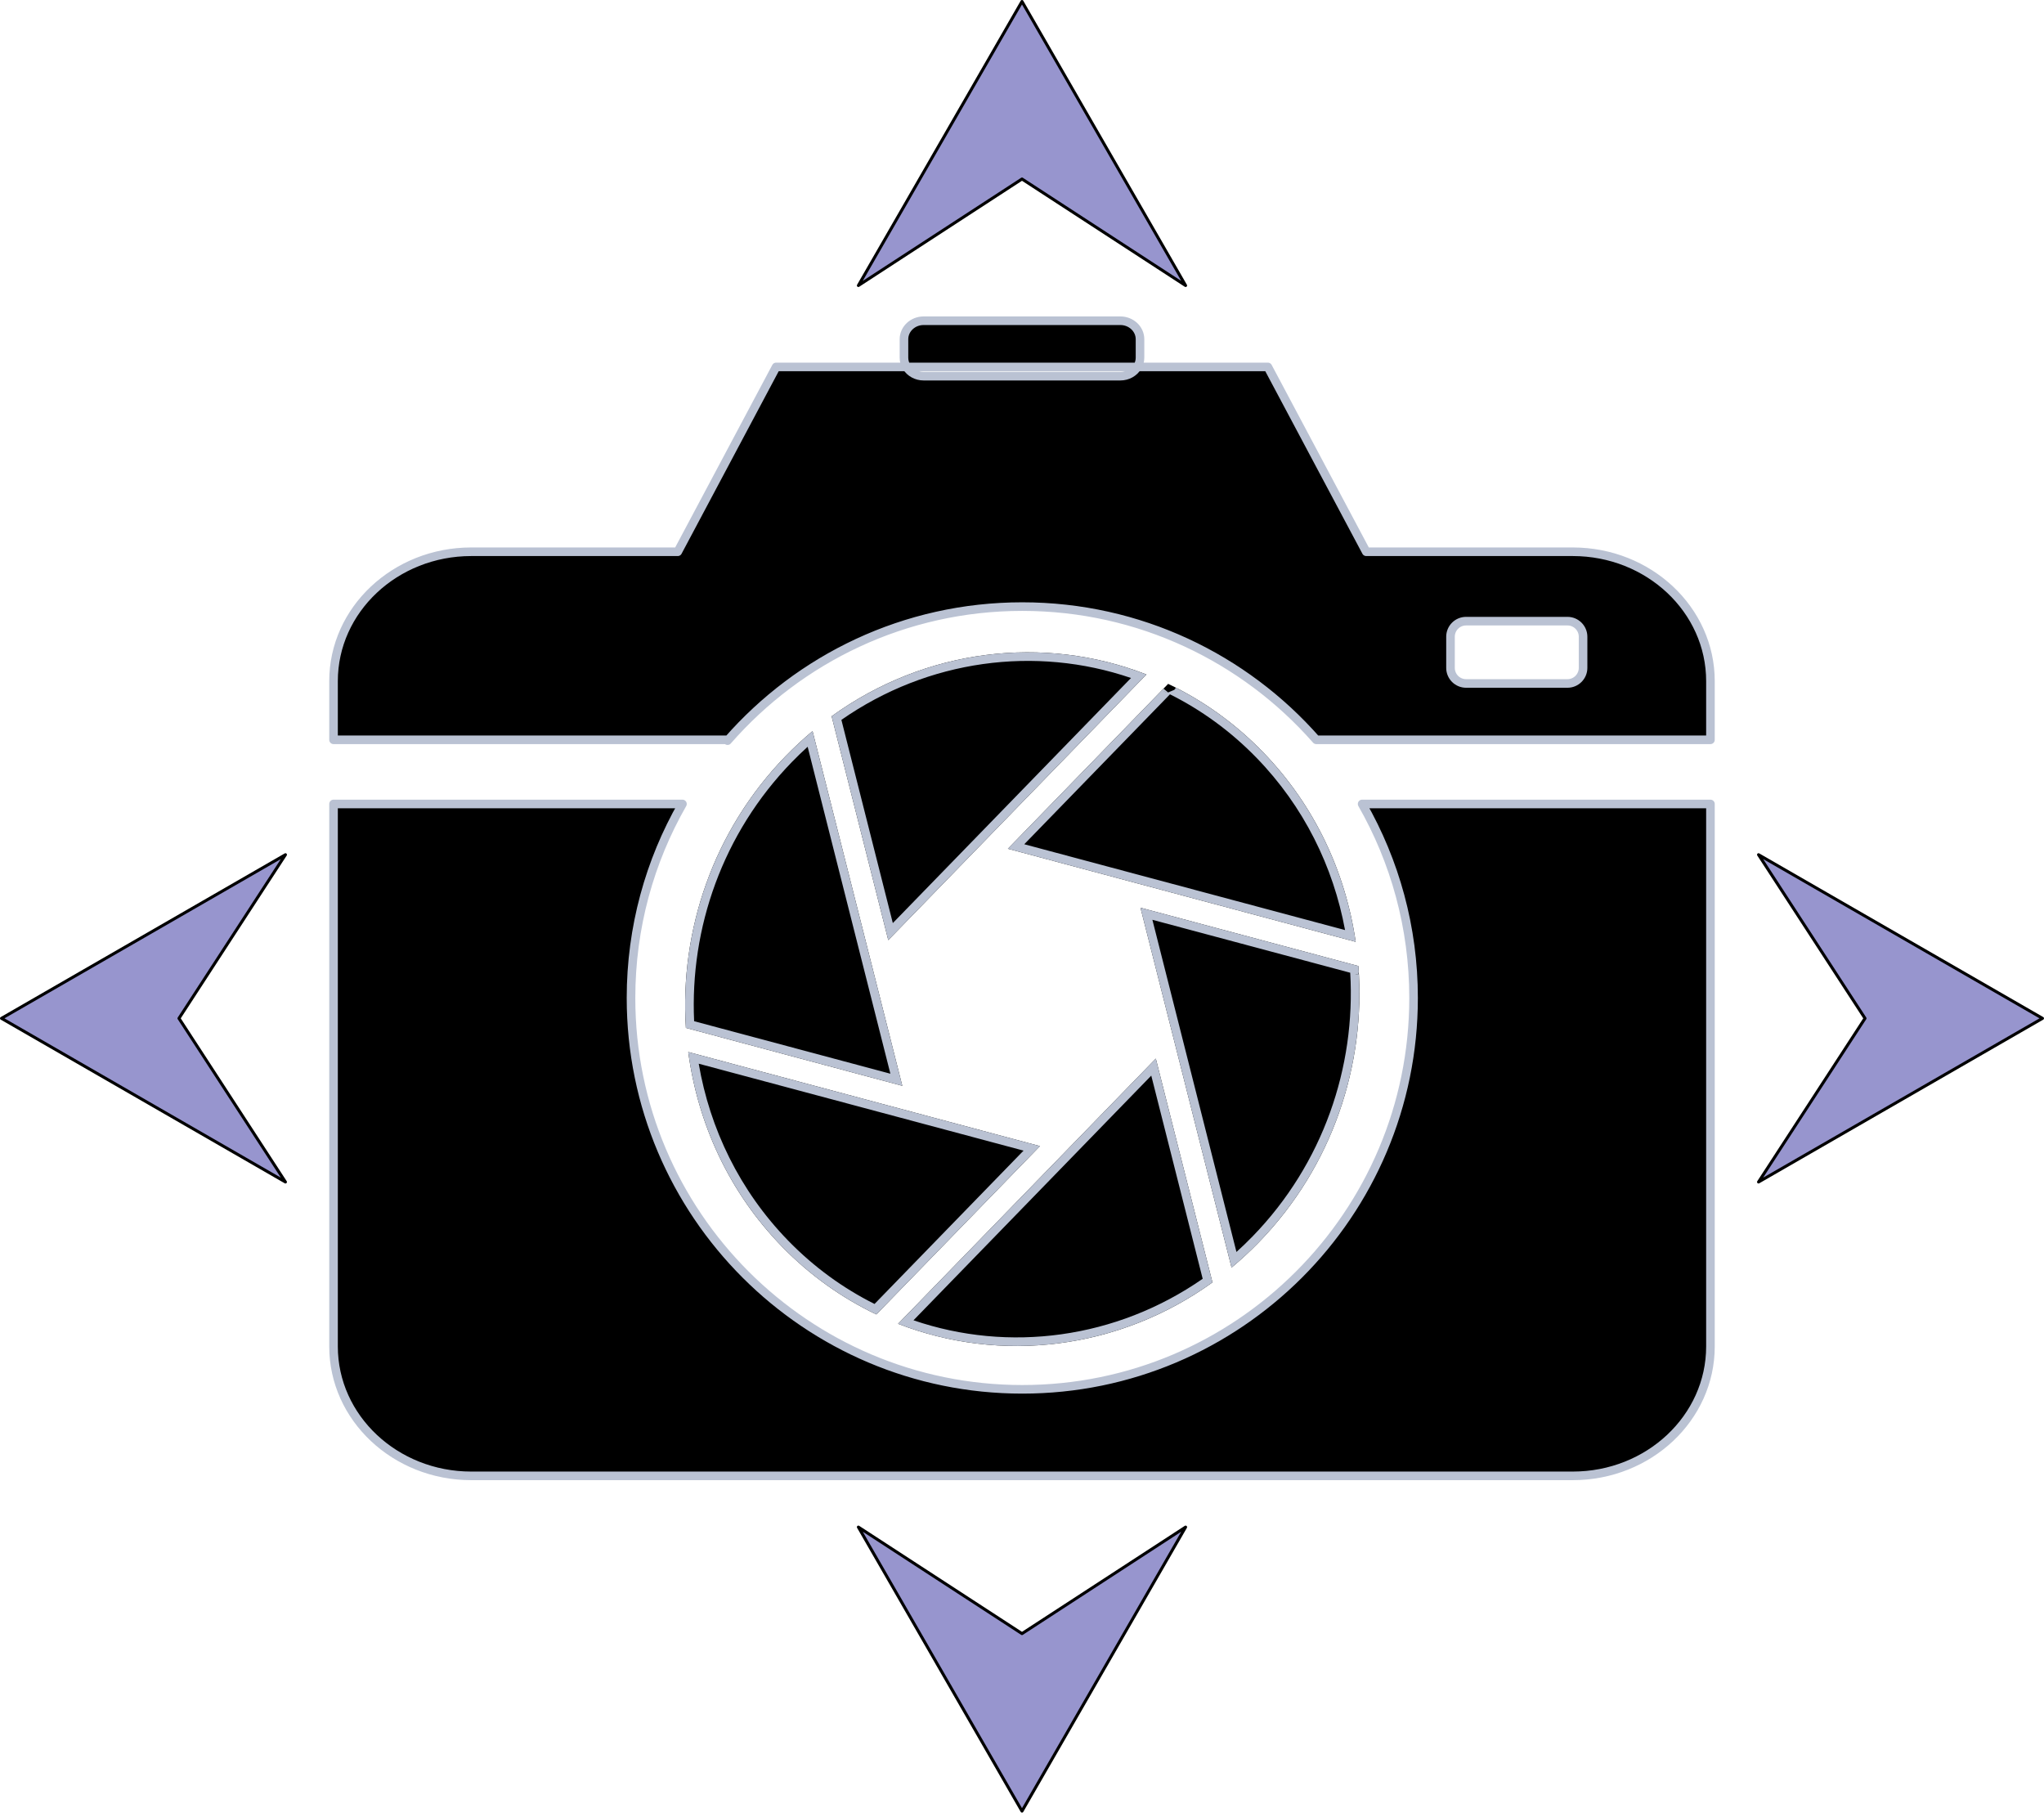
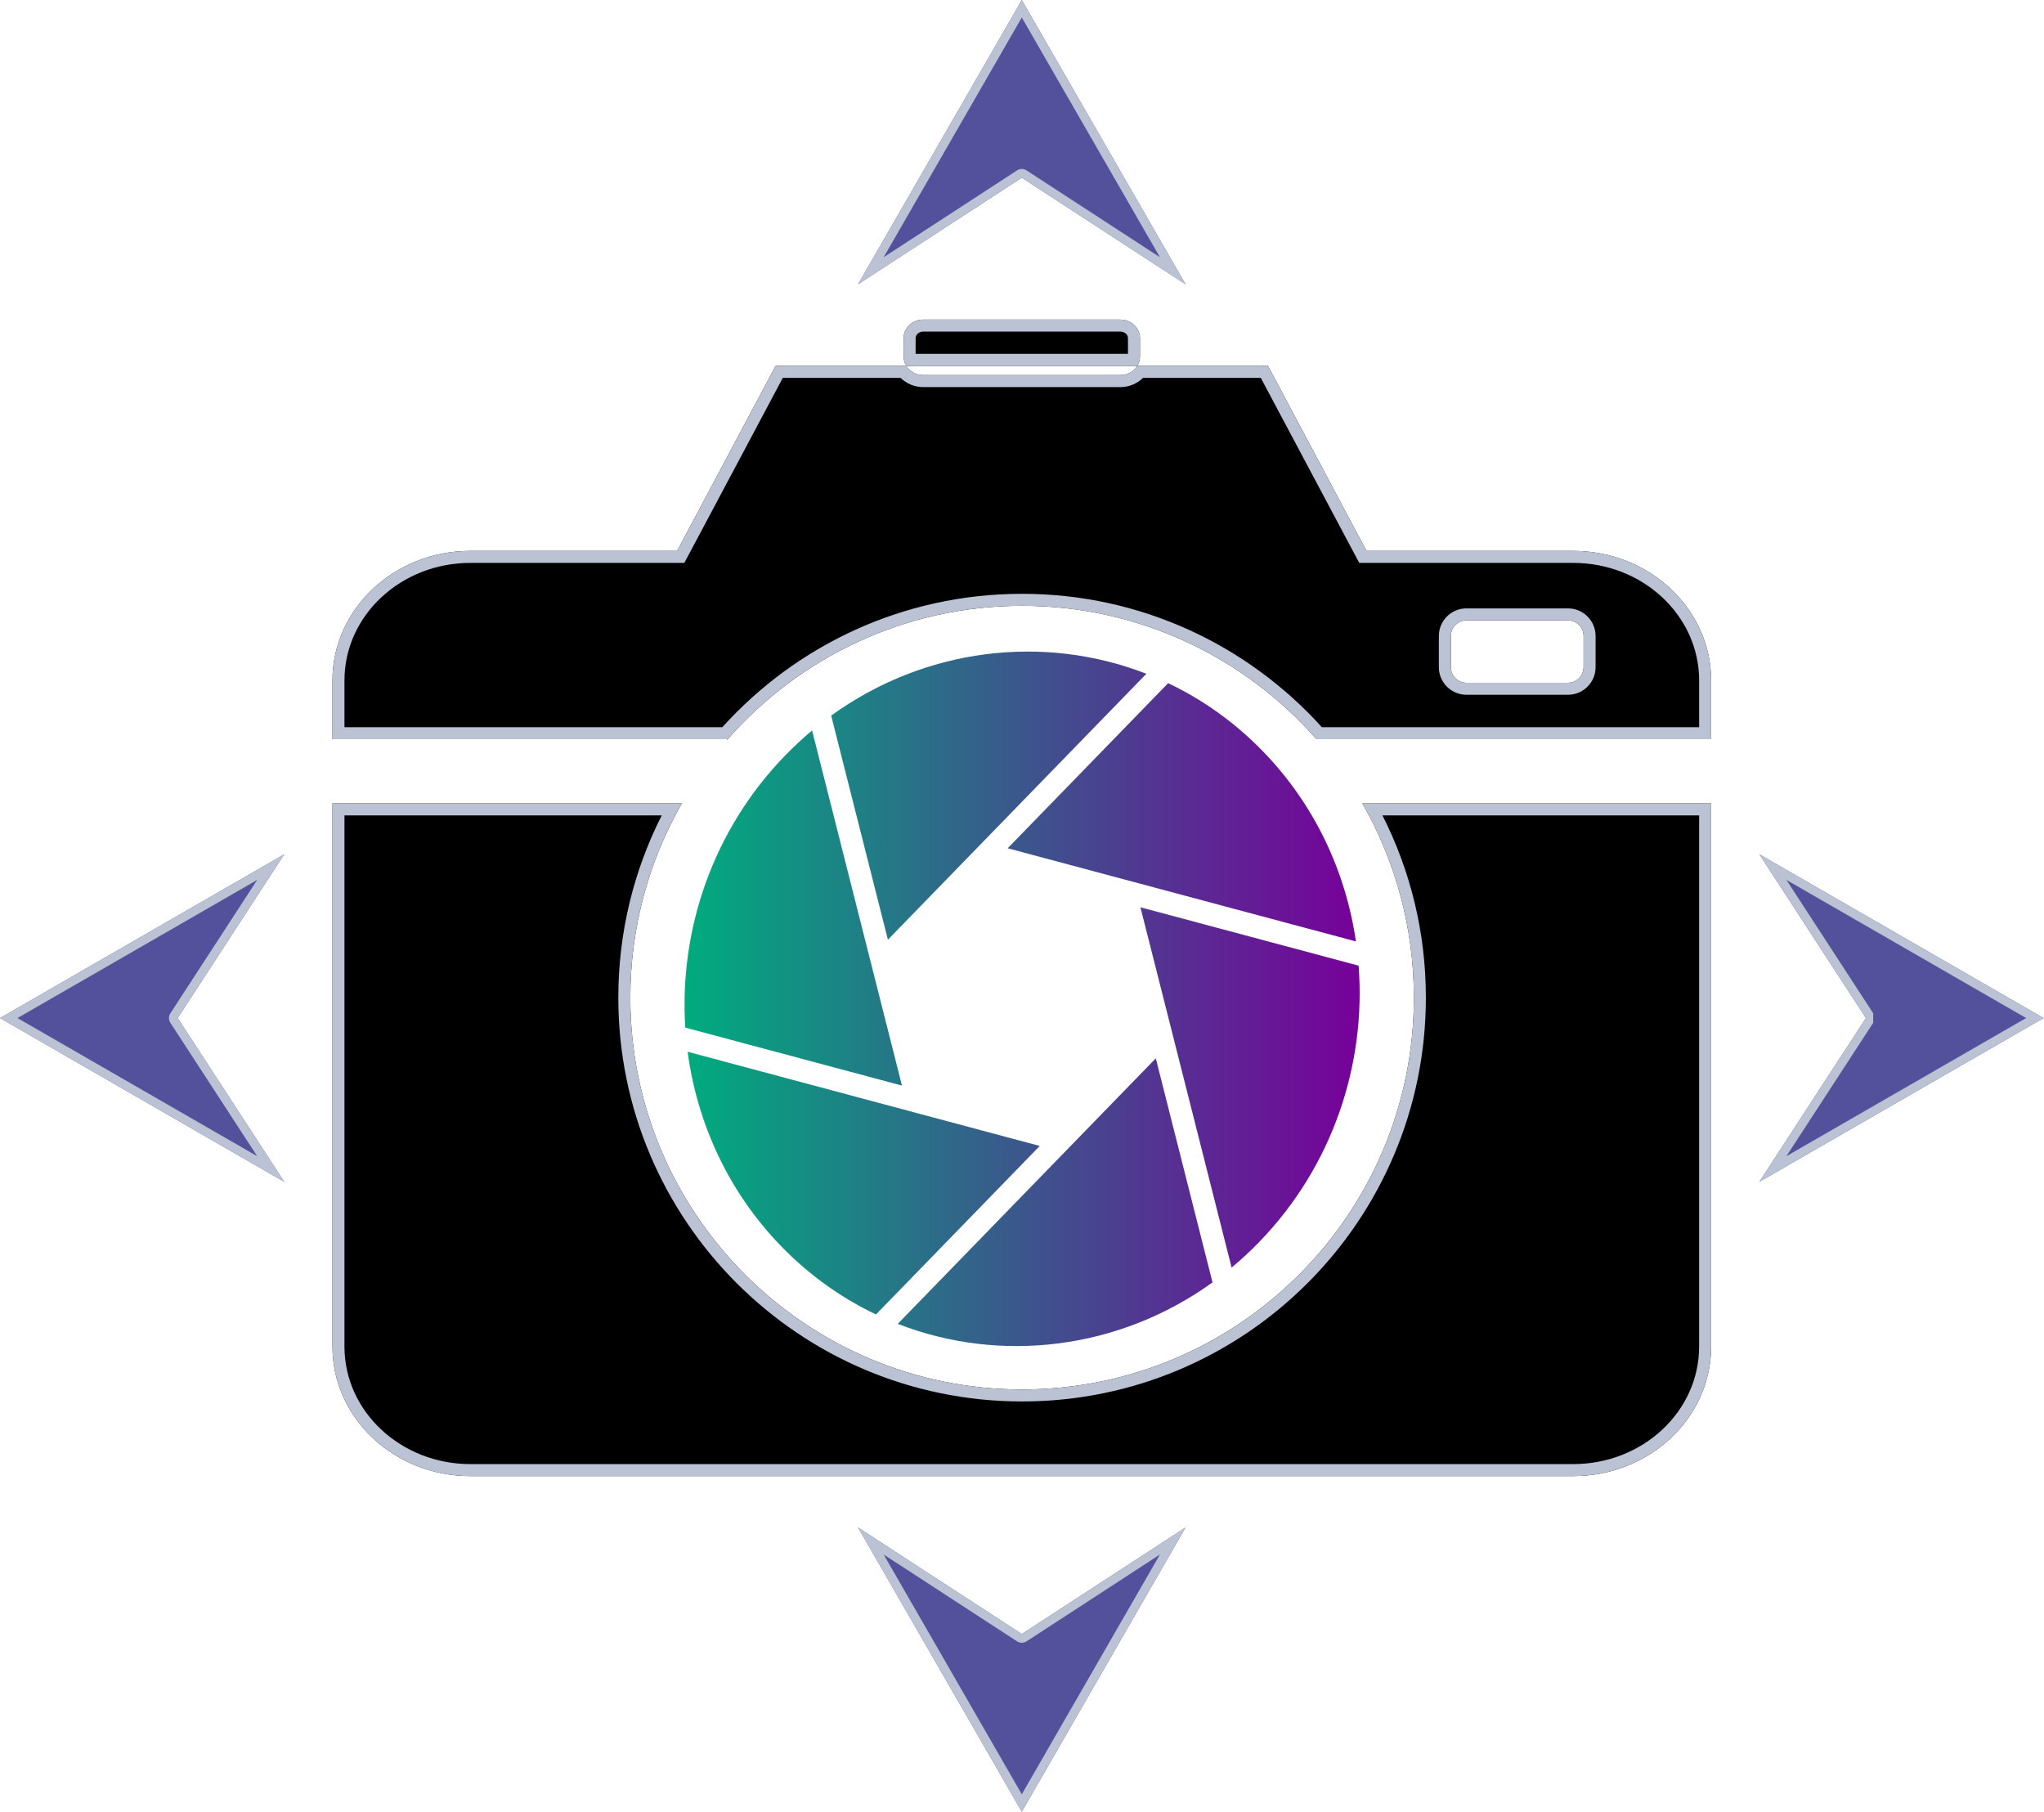
- <svg xmlns="http://www.w3.org/2000/svg" width="100%" height="100%" viewBox="0 0 49552 43934" version="1.1" xml:space="preserve" style="fill-rule:evenodd;clip-rule:evenodd;stroke-linejoin:round;stroke-miterlimit:2;">
-   <path d="M29393.3,31082.092c-2266.254,1632.871 -5137.75,1970.183 -7621.083,1003.637l6248.042,-6428.125l1373.013,5424.458l0.029,0.029Zm3537.429,-7668.083c182.737,2387.371 -624.108,4855.75 -2414.929,6698.167c-211.946,218.05 -432.433,421.946 -659.842,611.246l-2207.833,-8722.625l5282.625,1413.221l-0.021,-0.008Zm-7720.292,4364.875l-3965.067,4079.325c-830.367,-395.154 -1607.05,-943.671 -2289.854,-1645.804c-1284.588,-1320.983 -2040.633,-2983.892 -2270.25,-4714.208l8525.167,2280.683l0.004,0.004Zm-3336.067,-1461.688l-5246.583,-1403.575c-150.983,-2354.45 658.287,-4776.833 2422.408,-6591.792c208.088,-214.088 424.413,-414.508 648.163,-601.513l2176.017,8596.875l-0.004,0.004Zm6444.542,-9742.208c831.342,395.45 1608.421,944.154 2291.525,1646.604c1257.704,1293.329 2008.758,2914.404 2255.171,4605.75l-8431.5,-2255.617l3884.8,-3996.758l0.004,0.021Zm-8158.208,785.546c2266.929,-1639.971 5143.5,-1980.55 7631.25,-1012.971l-6258,6438.333l-1373.25,-5425.375l0,0.013Z" />
-   <path d="M28505.863,16666.973c760.943,387.012 1472.933,905.089 2104.575,1554.619c1257.704,1293.329 2008.758,2914.404 2255.171,4605.75l-8431.5,-2255.617l3738.917,-3846.671c9.256,8.663 19.016,16.038 28.921,22.316c33.804,22.933 74.318,35.926 116.94,35.93l0.021,0l122.099,-148.937c0.002,0.001 0.004,0.002 0.006,0.003l-122.073,148.92l149.359,-63.113l-2.097,2.158c16.006,-15.989 29.472,-34.639 39.66,-55.358Zm-332.165,57.389l32.51,-33.447l112.679,92.384c-1.299,-0.011 -61.397,-0.726 -116.94,-35.93c-10.049,-6.817 -19.506,-14.513 -28.249,-23.007Zm189.465,103.978l-3532.12,3633.914l7776.414,2080.368c-283.664,-1534.639 -998.415,-2995.31 -2146.376,-4175.788c-628.51,-646.31 -1338.653,-1159.054 -2097.918,-1538.494Zm-8202.457,532.193c2266.929,-1639.971 5143.499,-1980.55 7631.249,-1012.97l-6258,6438.333l-1373.249,-5425.363Zm236.978,87.206l1246.747,4925.593l5774.051,-5940.437c-2310.36,-790.033 -4921.573,-448.9 -7020.799,1014.843Zm12533.045,5966.271c3.494,45.645 6.626,91.32 9.396,137.019l-9.327,70.954l10.352,-53.755c0.001,0.025 0.003,0.049 0.004,0.074l-10.399,54.011l12.669,-13.676c125.502,2326.323 -685.428,4711.146 -2427.625,6503.538c-211.946,218.05 -432.433,421.946 -659.842,611.246l-2207.833,-8722.625l5282.604,1413.214Zm-14.479,207.835c4.779,0.329 9.6,0.496 14.457,0.497l-77.35,-14.9c3.165,1.266 6.255,2.429 9.264,3.497c3.432,1.187 6.904,2.287 10.412,3.297l3.876,1.037c12.884,3.447 26.058,5.645 39.34,6.572Zm-43.216,-7.609l-3.03,-0.81c36.246,11.547 59.249,9.09 60.657,8.925c-4.812,-0.002 -9.619,-0.171 -14.411,-0.505c-14.871,-1.024 -29.334,-3.613 -43.216,-7.609Zm-140.074,-37.473l-4795.771,-1282.976l2037.756,8050.697c133.407,-120.526 264.018,-246.399 391.465,-377.517c1711.03,-1760.328 2501.454,-4106.247 2366.55,-6390.204Zm-3339.66,7505.329c-2266.254,1632.871 -5137.75,1970.183 -7621.083,1003.637l6248.042,-6428.125l1373.013,5424.458l0.029,0.029Zm-237.068,-87.482l-1246.45,-4924.441l-5764.153,5930.287c2306.002,789.165 4912.336,451.153 7010.603,-1005.847Zm-3945.796,-3215.729l-3965.065,4079.327c-830.367,-395.154 -1607.05,-943.671 -2289.854,-1645.804c-1284.588,-1320.983 -2040.633,-2983.892 -2270.25,-4714.208l8525.169,2280.685Zm-396.93,109.47l-7874.506,-2106.618c269.386,1574.555 990.589,3076.844 2165.874,4285.428c628.181,645.964 1337.897,1158.498 2096.251,1537.666l3612.381,-3716.476Zm-2939.132,-1571.157l-5246.585,-1403.573c-150.983,-2354.45 658.287,-4776.833 2422.408,-6591.792c208.088,-214.088 424.413,-414.508 648.163,-601.513l2176.015,8596.877Zm-289.061,-292.987l-2005.764,-7924.26c-129.518,117.447 -256.231,239.792 -379.961,367.089c-1684.5,1733.043 -2476.716,4033.652 -2372.127,6284.342l4757.852,1272.829Z" style="fill:#bac2d3;" />
-   <path d="M24775.758,36.208l-3966.304,6883.917l3966.304,-2581.458l3966.321,2581.458l-3966.321,-6883.917Z" style="fill:#9795ce;fill-rule:nonzero;stroke:#000;stroke-width:72.42px;" />
-   <path d="M24775.758,43897.092l-3966.304,-6883.917l3966.304,2581.458l3966.321,-2581.458l-3966.321,6883.917Z" style="fill:#9795ce;fill-rule:nonzero;stroke:#000;stroke-width:72.42px;" />
-   <path d="M36.208,24682.342l6883.917,-3966.3l-2581.458,3966.3l2581.458,3966.321l-6883.917,-3966.321Z" style="fill:#9795ce;fill-rule:nonzero;stroke:#000;stroke-width:72.42px;" />
-   <path d="M49515.425,24682.342l-6883.917,-3966.3l2581.442,3966.3l-2581.442,3966.321l6883.917,-3966.321Z" style="fill:#9795ce;fill-rule:nonzero;stroke:#000;stroke-width:72.42px;" />
-   <path d="M41465.758,19486.175l0,13149.375c0,1730.675 -1495.692,3135.746 -3337.983,3135.746l-26704,0c-1842.292,0 -3338,-1405.071 -3338,-3135.746l0,-13149.375l8458.75,0c-793.513,1386.354 -1247.167,2991.6 -1247.167,4701.958c0,5235.292 4250.375,9485.667 9485.667,9485.667c5235.292,0 9485.667,-4250.375 9485.667,-9485.667c0,-1710.367 -453.654,-3315.612 -1247.167,-4701.958l8444.25,0l-0.017,-0Zm-19489.167,-10595.792c-39.454,-65.192 -62,-140.588 -62,-220.879l0,-447.967c0,-247.242 213.683,-447.95 476.858,-447.95l4768.583,0c263.192,0 476.854,200.708 476.854,447.95l0,447.967c0,81.562 -23.246,158.075 -63.887,223.979l-5594.5,-0.004c82.483,133.858 236.612,223.996 412.967,223.996l4768.583,0c176.371,0 330.483,-90.137 412.967,-223.992l3163.471,-0.004l2384.271,4479.667l5007,0c1842.292,0 3337.983,1405.071 3337.983,3135.746l0,1422.167l-9555.75,0c-1739.388,-1979.038 -4288.417,-3228.567 -7127,-3228.567c-2848.517,0 -5405.458,1258.304 -7145,3249.121l0,-20.554l-9552.25,0l-0,-1422.167c0,-1730.675 1495.708,-3135.746 3338,-3135.746l5007,0l2384.287,-4479.667l3163.438,0l-1.892,-3.1l0.017,0.004Zm16401.25,6542.458c0,-208.358 -169.162,-377.521 -377.521,-377.521l-2458.733,0c-208.358,0 -377.521,169.163 -377.521,377.521l0,755.037c0,208.358 169.162,377.517 377.521,377.517l2458.733,0c208.358,0 377.521,-169.158 377.521,-377.517l0,-755.037Z" style="stroke:#bac2d3;stroke-width:208.33px;" />
+ <svg xmlns="http://www.w3.org/2000/svg" width="100%" height="100%" viewBox="0 0 3958 3508" version="1.1" xml:space="preserve" style="fill-rule:evenodd;clip-rule:evenodd;stroke-linejoin:round;stroke-miterlimit:2;">
+   <g transform="matrix(1,0,0,1,-501.7085,-0)">
+     <g transform="matrix(1.013835,0,0,1.013835,74.52574,-0)">
+       <g transform="matrix(0.078886,0,0,0.078886,418.4971,-2.856301)">
+         <path d="M29393.3,31082.092C27127.046,32714.963 24255.55,33052.275 21772.217,32085.729L28020.259,25657.604L29393.272,31082.062L29393.301,31082.091L29393.3,31082.092ZM32930.729,23414.009C33113.466,25801.38 32306.621,28269.759 30515.8,30112.176C30303.854,30330.226 30083.367,30534.122 29855.958,30723.422L27648.125,22000.797L32930.75,23414.018L32930.729,23414.01L32930.729,23414.009ZM25210.437,27778.884L21245.37,31858.209C20415.003,31463.055 19638.32,30914.538 18955.516,30212.405C17670.928,28891.422 16914.883,27228.513 16685.266,25498.197L25210.433,27778.88L25210.437,27778.884ZM21874.37,26317.196L16627.787,24913.621C16476.804,22559.171 17286.074,20136.788 19050.195,18321.829C19258.283,18107.741 19474.608,17907.321 19698.358,17720.316L21874.375,26317.191L21874.37,26317.196ZM28318.912,16574.988C29150.254,16970.438 29927.333,17519.142 30610.437,18221.592C31868.141,19514.921 32619.195,21135.996 32865.608,22827.342L24434.108,20571.725L28318.908,16574.967L28318.912,16574.988ZM20160.704,17360.534C22427.633,15720.563 25304.204,15379.984 27791.954,16347.563L21533.954,22785.896L20160.704,17360.521L20160.704,17360.534Z" style="fill:url(#_Linear1);" />
+       </g>
+       <g transform="matrix(0.078886,0,0,0.078886,418.4971,-2.856301)">
+         <path d="M24775.758,36.208L20809.454,6920.125L24775.758,4338.667L28742.079,6920.125L24775.758,36.208Z" style="fill:rgb(83,81,156);fill-rule:nonzero;" />
+         <path d="M24775.758,36.208L28742.079,6920.125L24775.758,4338.667L20809.454,6920.125L24775.758,36.208ZM24775.758,459.408L21431.977,6262.875L24660.51,4161.593C24730.575,4115.991 24820.94,4115.991 24891.006,4161.593L28119.555,6262.876L24775.758,459.408Z" style="fill:rgb(186,194,211);" />
+       </g>
+       <g transform="matrix(0.078886,0,0,0.078886,418.4971,-2.856301)">
+         <path d="M24775.758,43897.092L20809.454,37013.175L24775.758,39594.633L28742.079,37013.175L24775.758,43897.092Z" style="fill:rgb(83,81,156);fill-rule:nonzero;" />
+         <path d="M24775.758,43897.092L20809.454,37013.175L24775.758,39594.633L28742.079,37013.175L24775.758,43897.092ZM24775.758,43473.892L28119.555,37670.424L24891.006,39771.707C24820.94,39817.309 24730.575,39817.309 24660.51,39771.707L21431.977,37670.426L24775.758,43473.892Z" style="fill:rgb(186,194,211);" />
+       </g>
+       <g transform="matrix(0.078886,0,0,0.078886,418.4971,-2.856301)">
+         <path d="M36.208,24682.342L6920.125,20716.042L4338.667,24682.342L6920.125,28648.663L36.208,24682.342Z" style="fill:rgb(83,81,156);fill-rule:nonzero;" />
+         <path d="M36.208,24682.342L6920.125,20716.042L4338.667,24682.342L6920.125,28648.663L36.208,24682.342ZM459.408,24682.342L6262.876,28026.139L4161.593,24797.59C4115.991,24727.524 4115.991,24637.159 4161.593,24567.094L6262.874,21338.565L459.408,24682.342Z" style="fill:rgb(186,194,211);" />
+       </g>
+       <g transform="matrix(0.078886,0,0,0.078886,418.4971,-2.856301)">
+         <path d="M49515.425,24682.342L42631.508,20716.042L45212.95,24682.342L42631.508,28648.663L49515.425,24682.342Z" style="fill:rgb(83,81,156);fill-rule:nonzero;" />
+         <path d="M49515.425,24682.342L42631.508,28648.663L45212.95,24682.342L42631.508,20716.042L49515.425,24682.342ZM49092.225,24682.342L43288.754,21338.562L45390.024,24567.094L45390.025,24797.589L43288.753,28026.141L49092.225,24682.342Z" style="fill:rgb(186,194,211);" />
+       </g>
+       <g transform="matrix(0.078886,0,0,0.078886,418.4971,-2.856301)">
+         <path d="M41465.758,19486.175L41465.758,32635.55C41465.758,34366.225 39970.066,35771.296 38127.775,35771.296L11423.775,35771.296C9581.483,35771.296 8085.775,34366.225 8085.775,32635.55L8085.775,19486.175L16544.525,19486.175C15751.012,20872.529 15297.358,22477.775 15297.358,24188.133C15297.358,29423.425 19547.733,33673.8 24783.025,33673.8C30018.317,33673.8 34268.692,29423.425 34268.692,24188.133C34268.692,22477.766 33815.038,20872.521 33021.525,19486.175L41465.775,19486.175L41465.758,19486.175ZM21976.591,8890.383C21937.137,8825.191 21914.591,8749.795 21914.591,8669.504L21914.591,8221.537C21914.591,7974.295 22128.274,7773.587 22391.449,7773.587L27160.032,7773.587C27423.224,7773.587 27636.886,7974.295 27636.886,8221.537L27636.886,8669.504C27636.886,8751.066 27613.64,8827.579 27572.999,8893.483L21978.499,8893.479C22060.982,9027.337 22215.111,9117.475 22391.466,9117.475L27160.049,9117.475C27336.42,9117.475 27490.532,9027.338 27573.016,8893.483L30736.487,8893.479L33120.758,13373.146L38127.758,13373.146C39970.05,13373.146 41465.741,14778.217 41465.741,16508.892L41465.741,17931.059L31909.991,17931.059C30170.603,15952.021 27621.574,14702.492 24782.991,14702.492C21934.474,14702.492 19377.533,15960.796 17637.991,17951.613L17637.991,17931.059L8085.741,17931.059L8085.741,16508.892C8085.741,14778.217 9581.449,13373.146 11423.741,13373.146L16430.741,13373.146L18815.028,8893.479L21978.466,8893.479L21976.574,8890.379L21976.591,8890.383ZM38377.841,15432.841C38377.841,15224.483 38208.679,15055.32 38000.32,15055.32L35541.587,15055.32C35333.229,15055.32 35164.066,15224.483 35164.066,15432.841L35164.066,16187.878C35164.066,16396.236 35333.228,16565.395 35541.587,16565.395L38000.32,16565.395C38208.678,16565.395 38377.841,16396.237 38377.841,16187.878L38377.841,15432.841Z" />
+         <path d="M41465.766,19486.175L41465.765,19776.679L41465.758,32635.55C41465.758,34366.225 39970.066,35771.296 38127.775,35771.296L11423.775,35771.296C9581.483,35771.296 8085.775,34366.225 8085.775,32635.55L8085.775,19486.175L16544.525,19486.175C15751.012,20872.529 15297.358,22477.775 15297.358,24188.133C15297.358,29423.425 19547.733,33673.8 24783.025,33673.8C30018.317,33673.8 34268.692,29423.425 34268.692,24188.133C34268.692,22477.766 33815.038,20872.521 33021.525,19486.175L41465.766,19486.175ZM41175.254,19776.679L33508.131,19776.679C34180.283,21102.368 34559.196,22601.348 34559.196,24188.133C34559.196,29583.759 30178.651,33964.304 24783.025,33964.304C19387.399,33964.304 15006.854,29583.759 15006.854,24188.133C15006.854,22601.355 15385.767,21102.375 16057.92,19776.679L8376.279,19776.679L8376.279,32635.55C8376.279,34211.059 9746.656,35480.792 11423.775,35480.792L38127.775,35480.792C39804.892,35480.792 41175.254,34211.058 41175.254,32635.55L41175.254,19776.679ZM27573.007,8893.483L30736.487,8893.479L33120.758,13373.146L38127.758,13373.146C39970.05,13373.146 41465.741,14778.217 41465.741,16508.892L41465.741,17931.059L31909.991,17931.059C30170.603,15952.021 27621.574,14702.492 24782.991,14702.492C21934.474,14702.492 19377.533,15960.796 17637.991,17951.613L17637.991,17931.059L8085.741,17931.059L8085.741,16508.892C8085.741,14778.217 9581.449,13373.146 11423.741,13373.146L16430.741,13373.146L18815.028,8893.479L21978.466,8893.479L21976.583,8890.381C21937.129,8825.189 21914.591,8749.795 21914.591,8669.504L21914.591,8221.537C21914.591,7974.295 22128.274,7773.587 22391.449,7773.587L27160.032,7773.587C27423.224,7773.587 27636.886,7974.295 27636.886,8221.537L27636.886,8669.504C27636.886,8751.066 27613.648,8827.579 27573.007,8893.483L21978.499,8893.479C22060.982,9027.337 22215.111,9117.475 22391.466,9117.475L27160.049,9117.475C27336.42,9117.475 27490.523,9027.338 27573.007,8893.483ZM27735.154,9183.985L27710.391,9183.985C27571.701,9321.211 27376.857,9407.979 27160.049,9407.979L22391.466,9407.979C22174.68,9407.979 21979.827,9321.209 21841.131,9183.983L18989.498,9183.983L16605.211,13663.65L11423.741,13663.65C9746.622,13663.65 8376.245,14933.383 8376.245,16508.892L8376.245,17640.555L17525.743,17640.555C19315.564,15658.316 21904.888,14411.988 24782.991,14411.988C27660.977,14411.988 30250.2,15658.199 32040.243,17640.555L41175.237,17640.555L41175.237,16508.892C41175.237,14933.384 39804.876,13663.65 38127.758,13663.65L32946.288,13663.65L30562.017,9183.983L27735.154,9183.985ZM38668.345,15432.841L38668.345,16187.878C38668.345,16556.571 38369.011,16855.899 38000.32,16855.899L35541.587,16855.899C35172.894,16855.899 34873.562,16556.569 34873.562,16187.878L34873.562,15432.841C34873.562,15064.151 35172.897,14764.816 35541.587,14764.816L38000.32,14764.816C38369.012,14764.816 38668.345,15064.151 38668.345,15432.841ZM38377.841,15432.841C38377.841,15224.483 38208.679,15055.32 38000.32,15055.32L35541.587,15055.32C35333.229,15055.32 35164.066,15224.483 35164.066,15432.841L35164.066,16187.878C35164.066,16396.236 35333.228,16565.395 35541.587,16565.395L38000.32,16565.395C38208.678,16565.395 38377.841,16396.237 38377.841,16187.878L38377.841,15432.841ZM21973.294,9181.04L21972.111,9180.366L21910.038,9173.161C21943.016,9180.92 21965.293,9181.251 21973.294,9181.04ZM22205.095,8602.975L27346.382,8602.979L27346.382,8221.537C27346.382,8129.345 27258.171,8064.091 27160.032,8064.091L22391.449,8064.091C22293.316,8064.091 22205.095,8129.345 22205.095,8221.537L22205.095,8602.975ZM21731.179,9045.877L21732.296,9043.877L21728.658,9041.807L21731.179,9045.877Z" style="fill:rgb(186,194,211);" />
+       </g>
+     </g>
+   </g>
+   <defs>
+     <linearGradient id="_Linear1" x1="0" y1="0" x2="1" y2="0" gradientUnits="userSpaceOnUse" gradientTransform="matrix(16346.062,0,0,16813.159,16609.98,24216.946)">
+       <stop offset="0" style="stop-color:rgb(0,172,126);stop-opacity:1" />
+       <stop offset="1" style="stop-color:rgb(119,0,154);stop-opacity:1" />
+     </linearGradient>
+   </defs>
</svg>
